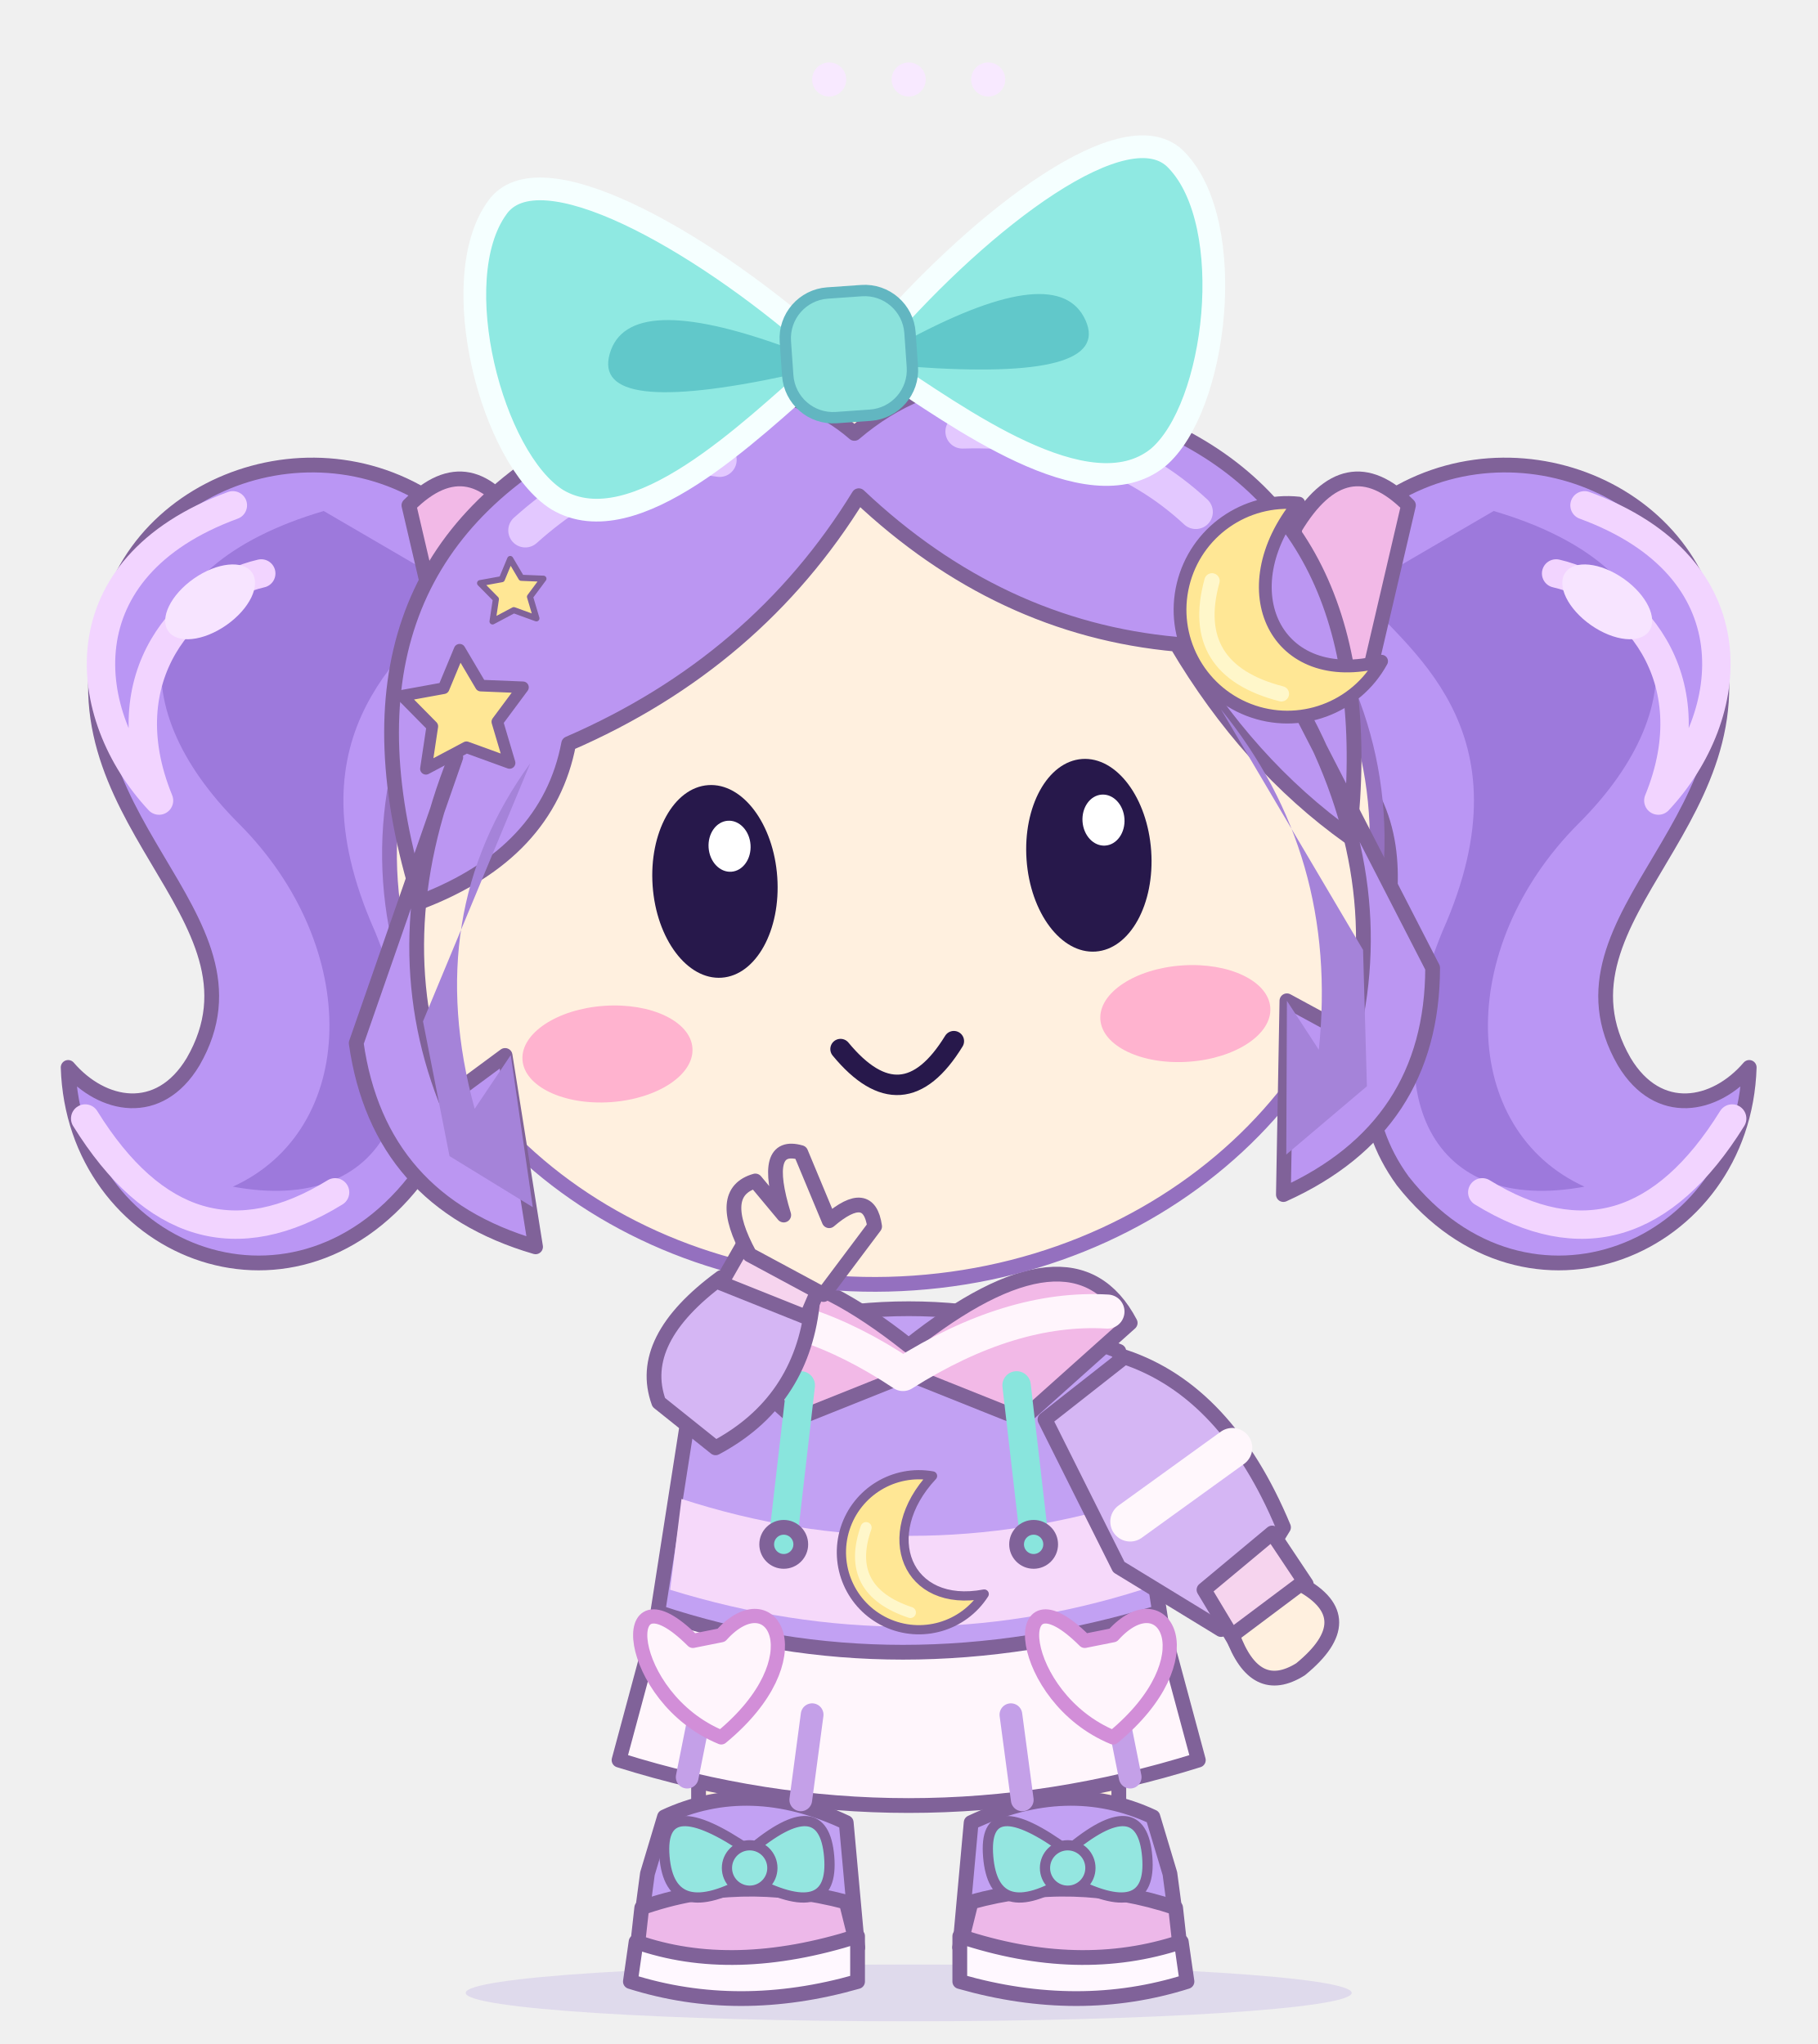
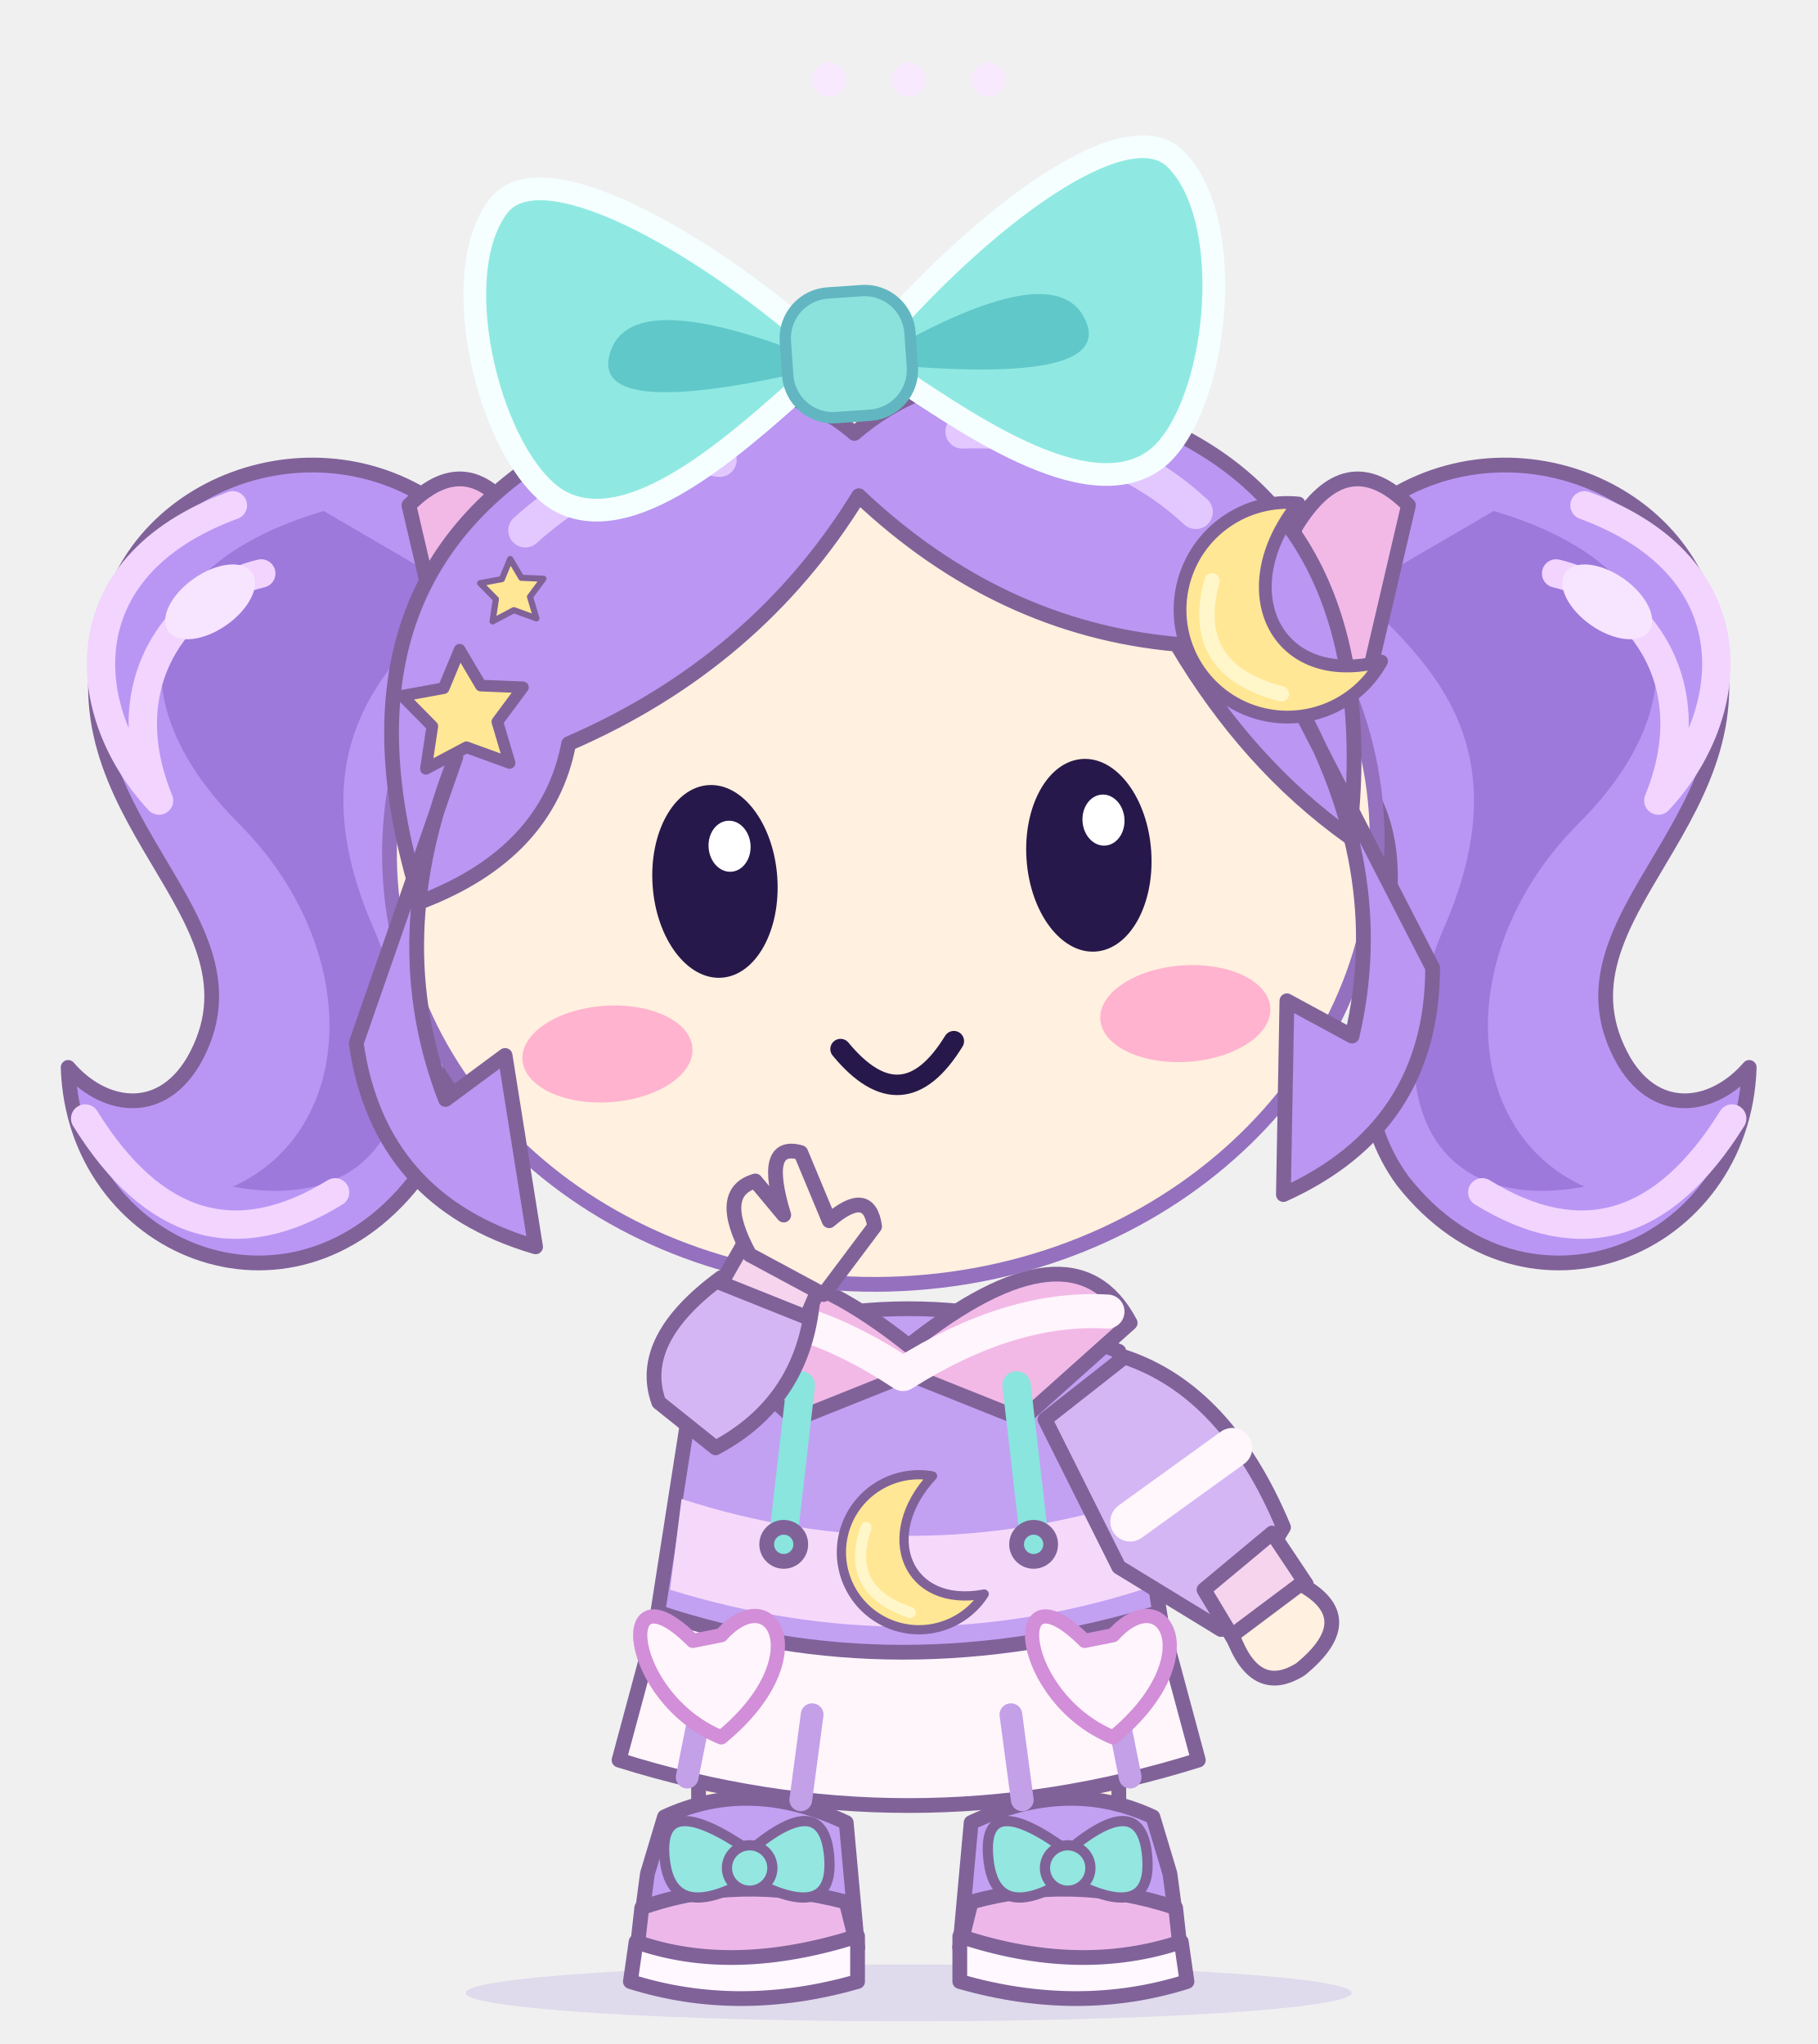
<svg xmlns="http://www.w3.org/2000/svg" class="luna2" viewBox="0 0 320 360" preserveAspectRatio="xMidYMid meet" role="img" aria-label="Luna — thinking" data-character="luna" data-science-outfit="false" data-listening-disabled="false" data-state="thinking" data-outfit="home" data-reduced-motion="true" data-audio="unavailable" data-compact="false">
  <ellipse class="l2-ground" cx="160" cy="351" rx="78" ry="5" fill="#a58cdd" opacity=".22" />
  <g class="l2-character" fill="none" stroke="#806299" stroke-width="2.6" stroke-linecap="round" stroke-linejoin="round">
    <g transform="translate(0 0)">
      <g transform="translate(83 108)">
        <g class="l2-pigtail" style="transform-origin:0 0">
          <g transform="translate(-83 -108)">
            <path d="M83 94C62 72 26 82 19 108 7 144 49 161 34 187 28 197 18 195 12 188 13 220 51 236 73 208 89 186 68 162 78 141 88 125 101 110 83 94Z" fill="#ba96f4" />
            <path d="M57 90C23 100 21 124 42 145 64 167 63 199 41 209 68 214 78 193 66 164 50 128 73 114 81 104Z" fill="#9d79dc" stroke="none" />
            <path d="M41 89C11 100 14 126 28 141 19 119 33 104 46 101M15 197Q33 226 59 210" fill="none" stroke="#f2d4ff" stroke-width="5" />
            <ellipse cx="37" cy="106" rx="9" ry="5" transform="rotate(-35 37 106)" fill="#f7e4ff" stroke="none" />
            <path d="M72 89Q83 78 92 93L94 112 79 119Z" fill="#f2b9e7" />
          </g>
        </g>
      </g>
    </g>
    <g transform="translate(320 0) scale(-1 1)">
      <g transform="translate(83 108)">
        <g class="l2-pigtail" style="transform-origin:0 0">
          <g transform="translate(-83 -108)">
            <path d="M83 94C62 72 26 82 19 108 7 144 49 161 34 187 28 197 18 195 12 188 13 220 51 236 73 208 89 186 68 162 78 141 88 125 101 110 83 94Z" fill="#ba96f4" />
            <path d="M57 90C23 100 21 124 42 145 64 167 63 199 41 209 68 214 78 193 66 164 50 128 73 114 81 104Z" fill="#9d79dc" stroke="none" />
            <path d="M41 89C11 100 14 126 28 141 19 119 33 104 46 101M15 197Q33 226 59 210" fill="none" stroke="#f2d4ff" stroke-width="5" />
            <ellipse cx="37" cy="106" rx="9" ry="5" transform="rotate(-35 37 106)" fill="#f7e4ff" stroke="none" />
            <path d="M72 89Q83 78 92 93L94 112 79 119Z" fill="#f2b9e7" />
          </g>
        </g>
      </g>
    </g>
    <g class="l2-body">
      <g class="l2-feet">
        <path d="M123 300V324H145V300M175 300V324H197V300" fill="#fff0df" />
        <path d="M117 320Q132 313 149 321L151 343Q136 351 112 345L114 330Z M171 321Q188 313 203 320L206 330 208 345Q184 351 169 343Z" fill="#c2a1f3" />
        <path d="M113 336Q130 330 149 335L151 343Q132 350 112 345ZM171 335Q189 330 207 336L208 345Q189 350 169 343Z" fill="#edb8e9" />
        <path d="M112 342Q129 348 151 341V349Q130 355 111 349ZM169 341Q190 348 208 342L209 349Q190 355 169 349Z" fill="#fff8ff" />
        <g fill="#94e6e0" stroke-width="1.8">
          <path d="M132 326Q116 315 117 327T132 331Q147 339 146 327T132 326ZM188 326Q173 315 174 327T188 331Q203 339 202 327T188 326Z" />
          <circle cx="132" cy="329" r="4" />
          <circle cx="188" cy="329" r="4" />
        </g>
        <g class="liam-laces" fill="none" stroke="#f6f7ff" stroke-width="2.5">
          <path d="m121 323 20 2m-21 3 21 2m38-5 20-2m-20 7 21-2" />
        </g>
      </g>
      <g class="l2-outfit-home">
        <path d="M123 238Q160 223 197 238L207 302Q160 318 113 302Z" fill="#c2a1f3" />
        <path d="M116 284Q158 298 204 284L211 310Q160 326 109 310Z" fill="#fff6fc" />
        <path d="M124 298 121 313M143 302 141 317M178 302 180 317M196 298 199 313" fill="none" stroke="#c4a0e8" stroke-width="4" />
        <path d="M120 264Q160 277 201 264V280Q160 293 118 280Z" fill="#f6d9fa" stroke="none" />
        <path d="M121 233Q131 214 160 237 189 214 199 233L180 250 160 242 140 250Z" fill="#f2b9e7" />
        <path d="M125 231Q141 230 159 242 178 230 195 231" fill="none" stroke="#fff5fc" stroke-width="6" />
        <path d="M141 244 138 270M179 244 182 270" fill="none" stroke="#89e5dd" stroke-width="5" />
        <circle cx="138" cy="272" r="3" fill="#89e5dd" />
        <circle cx="182" cy="272" r="3" fill="#89e5dd" />
        <path transform="translate(159 271) scale(0.65)" d="M8-17A21 21 0 1 0 22 15C1 19-7-1 8-17Z" fill="#ffe795" stroke="#806299" stroke-width="2.5" />
        <path transform="translate(159 271) scale(0.65)" d="M-10-3Q-16 14 2 20" fill="none" stroke="#fff7ca" stroke-width="3" />
        <g class="l2-detail" fill="#fff5fc" stroke="#d28ed8" stroke-width="2.5">
          <path d="M122 289C108 275 110 299 127 306 144 292 136 278 127 288Z" />
          <path d="M191 289C177 275 179 299 196 306 213 292 205 278 196 288Z" />
        </g>
      </g>
      <g class="l2-outfit-enterprise">
        <path d="M124 282H196L205 311Q160 323 115 311Z" fill="#8a73b6" />
        <path d="M126 235Q160 225 194 235L201 294Q180 304 160 293 140 304 119 294Z" fill="#9981c3" />
        <path d="M143 231 160 259 177 231Z" fill="#fff6fc" />
        <path d="M137 233 148 251 140 258 160 283 151 241M183 233 172 251 180 258 160 283 169 241" fill="#bfa0eb" />
        <path d="M151 240 160 247 169 240 168 255 160 250 152 255Z" fill="#8de3da" />
        <circle cx="160" cy="283" r="2.6" fill="#ffdfa3" stroke="none" />
        <path d="M126 281H140M180 281H194" stroke="#d9c2f5" stroke-width="3" />
        <g class="l2-detail">
          <path d="M179 250V268" stroke="#8de3da" stroke-width="3" />
          <rect x="172" y="263" width="17" height="22" rx="3" fill="#fff8ee" />
          <circle cx="180.5" cy="270" r="3" fill="#c3a3ef" stroke="none" />
          <path d="M176 278H185" stroke="#8de3da" />
        </g>
      </g>
      <g class="liam-clothes">
        <path d="M123 286H197L199 322H174L166 304H154L146 322H121Z" fill="#697cc0" />
        <path d="M127 303v14m66-14v14M160 293v9" stroke="#485d9d" />
        <path d="M123 238Q160 223 197 238L207 302Q160 318 113 302Z" fill="#7d91d6" />
        <path d="M121 233Q131 214 160 237 189 214 199 233L180 250 160 242 140 250Z" fill="#657bbd" />
        <path d="M125 231Q141 230 159 242 178 230 195 231" fill="none" stroke="#d6e3ff" stroke-width="5" />
        <path d="M142 244v23m36-23v23" stroke="#e5eaff" stroke-width="3" />
        <g transform="translate(160 276) rotate(-22)" stroke="#ffe9ae" stroke-width="2">
          <circle r="11" fill="#f5d786" />
          <ellipse rx="21" ry="6" fill="none" />
          <path d="M-20 0q16 10 40 0" fill="none" stroke="#fff2c5" />
        </g>
        <g class="liam-labcoat">
          <path d="M123 238 141 230 157 251 152 307 113 302Z M197 238 179 230 163 251 168 307 207 302Z" fill="#fff9ef" stroke="#6e80bd" />
          <path d="m141 230-6 17 11 7-12 10 18 16m27-50 6 17-11 7 12 10-18 16" fill="#e4e9ff" stroke="#7a8ac2" />
          <path d="m121 282 21 3-2 14-21-3Z m58 3 21-3 2 14-21 3Z" fill="#f6f5ff" stroke="#8d9dcf" stroke-width="1.8" />
          <path d="m124 255-2 15m6-17-1 16" stroke="#849dd5" stroke-width="3" />
          <path d="m185 252 3 13" stroke="#d5b267" stroke-width="2" />
          <path d="m179 266 17-3 3 17-18 3Z" fill="#dae8ff" stroke="#7a8ac2" stroke-width="1.7" />
          <circle cx="189" cy="270" r="2" fill="#8aa8da" stroke="none" />
          <path d="m185 276 8-1" stroke="#8aa8da" stroke-width="1.3" />
        </g>
      </g>
      <g transform="translate(0 0)">
        <g transform="translate(126 240)">
          <g class="l2-arm l2-arm-left" style="transform-origin:0 0">
            <g transform="translate(-126 -240)">
              <path d="M122 239Q104 245 94 269L105 287 123 276 136 250Z" class="l2-sleeve" fill="#d5b6f4" />
              <path d="M96 270 108 280 102 290 90 279Z" fill="#f6d4ee" />
              <path d="M91 279Q80 285 91 294 99 299 103 288Z" fill="#fff0df" />
              <path class="l2-detail" d="M103 255 121 268" stroke="#fff7fc" stroke-width="7" />
            </g>
          </g>
        </g>
      </g>
      <g transform="translate(320 0) scale(-1 1)">
        <g transform="translate(126 240)">
          <g class="l2-arm l2-arm-right" style="transform-origin:0 0">
            <g transform="translate(-126 -240)">
              <path d="M122 239Q104 245 94 269L105 287 123 276 136 250Z" class="l2-sleeve" fill="#d5b6f4" />
              <path d="M96 270 108 280 102 290 90 279Z" fill="#f6d4ee" />
              <path d="M91 279Q80 285 91 294 99 299 103 288Z" fill="#fff0df" />
              <path class="l2-detail" d="M103 255 121 268" stroke="#fff7fc" stroke-width="7" />
            </g>
          </g>
        </g>
      </g>
    </g>
    <g transform="translate(160 213)">
      <g class="l2-head-pose" style="transform-origin:0 0">
        <g transform="translate(-160 -213)">
+           <g class="liam-hair liam-hair-back" fill="#a9c4f2" stroke="#788fc3" stroke-width="2.3">
+             <path d="M78 92C81 77 91 64 107 59C117 47 140 45 154 49C170 42 191 45 204 53C222 55 238 71 243 88C255 100 256 116 252 127C260 139 256 151 250 158C253 170 247 180 239 184C242 192 233 199 224 198C227 187 218 179 214 166C205 149 116 145 102 170C99 183 91 191 91 200C80 199 71 190 74 181C63 176 61 164 65 155C60 143 64 130 68 123C65 111 70 99 78 92Z" />
+             <path d="M78 111C68 141 80 157 84 167C89 179 81 187 85 193C95 180 97 158 95 139C93 125 88 113 78 111Z M237 112C249 137 236 151 238 165C240 174 234 185 229 191C231 178 222 165 225 148C227 132 233 124 237 112Z" fill="#91a8df" stroke="none" />
+             <path d="M143 51C153 43 166 38 160 32C156 28 146 31 142 34C146 26 159 23 168 29C179 36 172 47 160 53C155 56 148 56 143 51Z" />
+             <path d="M148 30C154 27 163 28 166 32" fill="none" stroke="#e0eeff" stroke-width="2.5" />
+             <path d="M76 125C72 139 77 149 79 154M245 137C246 148 241 154 240 161" fill="none" stroke="#d9eaff" stroke-width="3" />
+           </g>
          <ellipse class="l2-face-base" cx="160" cy="149" rx="87" ry="77" fill="#fff0df" stroke="#9470bf" />
          <g class="l2-cheeks" fill="#ffb3cf" stroke="none">
            <ellipse cx="109" cy="182" rx="15" ry="8.5" />
            <ellipse cx="211" cy="182" rx="15" ry="8.5" />
          </g>
          <g class="l2-eye-gaze" fill="#27184b" stroke="none">
            <g class="l2-eyes-open">
              <ellipse cx="127" cy="157" rx="11" ry="17" />
              <ellipse cx="193" cy="157" rx="11" ry="17" />
              <ellipse cx="130" cy="151" rx="3.7" ry="4.5" fill="#fff" />
              <ellipse cx="196" cy="151" rx="3.7" ry="4.5" fill="#fff" />
            </g>
          </g>
          <g class="l2-eyes-shut" fill="none" stroke="#27184b" stroke-width="4.5">
            <path d="M116 160Q127 147 138 160M182 160Q193 147 204 160" />
          </g>
          <g class="l2-eyes-blink" fill="none" stroke="#27184b" stroke-width="3.5">
            <path d="M117 160Q127 165 137 160M183 160Q193 165 203 160" />
          </g>
          <g class="l2-brows" fill="none" stroke="#9470bf" stroke-width="3">
            <path d="M117 132 132 130M188 130 203 132" />
          </g>
          <g fill="none" stroke="#27184b" stroke-width="3.6">
            <path class="l2-mouth-smile" d="M150 184Q160 198 170 184" />
            <path class="l2-mouth-concern" d="M152 191Q160 186 168 191" />
          </g>
          <g class="l2-mouth-small">
            <ellipse cx="160" cy="188" rx="6" ry="7" fill="#44234f" stroke="#27184b" stroke-width="2" />
          </g>
          <g class="l2-mouth-wide">
            <path d="M149 182H171Q172 200 160 200 148 200 149 182Z" fill="#44234f" stroke="#27184b" stroke-width="2" />
            <path d="M153 195Q160 189 167 195Q160 202 153 195Z" fill="#f7a5c8" stroke="none" />
          </g>
          <g class="l2-front-hair" fill="#bb96f2">
            <path d="M78 153Q64 94 112 73 144 60 160 76 183 59 213 78 252 98 242 153 225 139 214 117 183 112 160 87 140 115 106 127 101 146 78 153Z" />
            <path d="M86 128Q71 159 80 188L91 181 94 215Q67 205 65 177Z M234 128Q249 159 240 188L229 181 226 215Q253 205 255 177Z" />
-             <path d="M99 130Q78 155 85 190L92 181 94 208 80 198 77 174Z M221 129Q240 156 234 190L229 181 227 208 242 197 243 173Z" fill="#a583d9" stroke="none" />
            <path d="M101 89Q119 75 136 79M179 77Q204 78 219 94" fill="none" stroke="#e3c8ff" stroke-width="6" />
          </g>
          <g class="l2-accessories">
            <path d="M154 59C135 40 108 22 100 32 90 44 96 76 107 84 120 93 142 74 154 65Z M166 59C185 40 212 22 220 32 230 44 224 76 213 84 200 93 178 74 166 65Z" fill="#8fe9e2" stroke="#f5ffff" stroke-width="4" />
            <path d="M149 60Q122 48 118 59T149 65M171 60Q198 48 202 59T171 65" fill="#61c8ca" stroke="none" />
            <rect x="149" y="51" width="22" height="22" rx="8" fill="#8be2dc" stroke="#62b6c1" stroke-width="2" />
            <path transform="translate(230 109) scale(0.9)" d="M8-17A21 21 0 1 0 22 15C1 19-7-1 8-17Z" fill="#ffe795" stroke="#806299" stroke-width="2.5" />
            <path transform="translate(230 109) scale(0.9)" d="M-10-3Q-16 14 2 20" fill="none" stroke="#fff7ca" stroke-width="3" />
            <g class="l2-detail">
              <path transform="translate(88 119) scale(0.82)" d="M0-12 4-4 13-3 7 4 9 13 0 9-9 13-7 4-13-3-4-4Z" fill="#ffe795" stroke="#806299" stroke-width="2.5" stroke-linejoin="round" />
              <path transform="translate(98 99) scale(0.43)" d="M0-12 4-4 13-3 7 4 9 13 0 9-9 13-7 4-13-3-4-4Z" fill="#ffe795" stroke="#806299" stroke-width="2.5" stroke-linejoin="round" />
            </g>
          </g>
-           <g class="liam-hair" fill="#9faef5" stroke="#727aca" stroke-width="2.3">
-             <path d="M146 47Q170 22 150 22 127 26 119 38 122 16 145 13 176 9 181 28 184 40 171 48Z" />
-             <path d="M89 75Q74 92 61 87L68 99Q59 110 42 106 46 123 62 127L51 137Q40 139 34 132 37 154 62 157L51 167 40 165Q47 184 69 182L59 191 48 191Q58 210 82 201L88 215 106 197 111 137 213 134 221 200Q236 217 252 204L243 196Q268 194 276 178 263 185 252 175 276 169 278 151 267 162 251 148 277 142 279 122 266 137 250 122 262 111 256 98 249 103Q239 84 232 75 213 52 175 52 125 44 89 75Z" />
-             <path d="M66 127Q82 119 86 99 77 133 62 143L76 148Q82 166 69 175 90 174 99 151L101 186 87 200 80 192 69 197 71 178 60 176 69 157 59 153 72 139Z M230 108Q226 138 243 150L234 159 247 175 235 182 243 198 224 190 219 145Z" fill="#7d8ee0" stroke="none" />
-             <path d="M87 140Q78 99 105 80 125 62 157 70 178 55 202 72 235 81 237 119L229 149Q213 148 201 128L204 144Q180 137 169 112L166 141Q147 134 138 109 133 135 113 143L118 128Q104 146 88 150Z" />
-             <path d="M156 76Q139 91 153 120L164 131 162 110 172 122Q162 94 169 76 M198 81Q216 105 222 127L229 136 225 111 217 90Z" fill="#bec7ff" stroke="none" />
-             <path d="M94 98Q90 119 81 128M122 82Q109 92 108 106M177 74Q188 70 198 78M57 146q8 5 15 3M244 159q13 9 21 1" fill="none" stroke="#e0e9ff" stroke-width="4" />
-             <path d="M133 28q17-16 31-6" fill="none" stroke="#e0e9ff" stroke-width="3" />
+           <g class="liam-hair" fill="#afcaf5" stroke="#788fc3" stroke-width="2.3">
+             <path d="M78 113C74 86 91 62 119 54C137 48 153 48 163 51C182 45 207 52 222 66C238 80 244 99 241 119C225 127 207 113 193 104C170 93 130 94 110 116C96 128 86 125 78 113Z" />
+             <path d="M98 91C83 100 81 118 73 127C68 133 66 134 65 132C62 143 68 153 77 154C85 155 90 147 92 138C94 127 103 118 107 106C109 98 105 92 98 91Z" fill="#a3bdee" />
+             <path d="M226 100C238 106 239 122 245 132C249 140 249 148 244 153C244 145 234 141 231 132C233 146 241 154 240 164C239 174 232 178 226 178C231 171 224 162 225 151C224 136 215 120 219 108C220 103 223 101 226 100Z" fill="#a3bdee" />
+             <path d="M83 141C75 150 78 162 73 168C68 172 68 174 74 178C80 182 86 178 87 173C86 182 90 186 94 187C96 177 91 170 94 160C98 150 91 143 83 141Z" fill="#a8c3f1" />
+             <path d="M79 132C75 140 75 144 78 146M84 156C82 161 85 167 82 170M237 118C237 125 241 129 242 133" fill="none" stroke="#dceaff" stroke-width="3" />
+             <path d="M116 70C99 78 91 94 90 108C89 120 84 129 80 132C91 134 103 124 107 116C116 104 124 89 129 78C127 72 122 69 116 70Z" />
+             <path d="M142 66C124 70 116 87 112 101C109 115 103 124 99 128C112 130 127 119 132 109C139 98 150 83 151 73C150 69 146 67 142 66Z" fill="#b7d1f8" />
+             <path d="M192 66C211 68 223 84 228 98C232 111 236 118 240 121C230 127 217 119 210 111C201 100 190 83 184 75C183 70 187 67 192 66Z" />
+             <path d="M171 63C190 63 199 80 203 94C206 109 211 119 217 125C204 126 192 117 187 107C179 95 169 84 167 73C166 68 167 64 171 63Z" fill="#a8c2f1" />
+             <path d="M151 64C137 76 136 91 141 106C144 118 154 130 161 133C168 131 174 119 175 108C177 91 168 80 169 70C165 63 158 61 151 64Z" fill="#b6d0f7" />
+             <path d="M148 80C142 99 151 118 160 126C157 110 159 96 161 84C160 77 152 75 148 80Z M187 80C192 93 194 109 206 118C202 105 202 90 194 82C191 79 188 78 187 80Z" fill="#93aade" stroke="none" opacity=".7" />
+             <path d="M119 82C114 87 111 96 109 102M153 76C149 83 149 90 151 96M180 75C186 79 189 85 190 90M216 87C220 94 222 100 223 104" fill="none" stroke="#dfedff" stroke-width="3.5" />
          </g>
          <g class="liam-goggles" stroke="#39375e" stroke-width="3.5">
            <path d="M82 104Q88 52 160 56 226 53 239 105" fill="none" stroke-width="9" />
            <path d="M145 65Q160 57 175 65" fill="none" stroke-width="7" />
            <g transform="rotate(-17 120 64)">
              <ellipse cx="120" cy="64" rx="30" ry="21" fill="#9692b5" />
              <ellipse cx="120" cy="62" rx="24" ry="15" fill="#c4d7ff" stroke="#f5eaff" stroke-width="2.5" />
              <path d="m107 68 18-19m-8 23 17-18" stroke="#fff9ef" stroke-width="4" />
            </g>
            <g transform="rotate(17 200 64)">
              <ellipse cx="200" cy="64" rx="30" ry="21" fill="#9692b5" />
              <ellipse cx="200" cy="62" rx="24" ry="15" fill="#c4d7ff" stroke="#f5eaff" stroke-width="2.5" />
              <path d="m186 66 17-18m-7 23 15-17" stroke="#fff9ef" stroke-width="4" />
            </g>
          </g>
          <g class="liam-moon">
            <path transform="translate(226 106) scale(0.88)" d="M8-17A21 21 0 1 0 22 15C1 19-7-1 8-17Z" fill="#ffe795" stroke="#806299" stroke-width="2.5" />
            <path transform="translate(226 106) scale(0.88)" d="M-10-3Q-16 14 2 20" fill="none" stroke="#fff7ca" stroke-width="3" />
          </g>
          <g class="liam-glasses" fill="none" stroke="#35365d" stroke-width="3.2">
            <circle cx="126" cy="162" r="25" />
            <circle cx="194" cy="162" r="25" />
            <path d="M151 160q9-7 18 0m-68-4-13-5m131 5 13-5" />
            <path d="M110 146q7-5 13-4M178 146q7-5 13-4" stroke="#fff" stroke-width="2" />
          </g>
          <g class="l2-sleep-mask">
            <path d="M88 153 104 159M216 159 232 153" fill="none" stroke="#9b79cb" stroke-width="7" />
            <path d="M104 146Q124 136 147 146 160 152 173 146 196 136 216 146L216 174Q198 193 177 178 160 168 143 178 122 193 104 174Z" fill="#b792ee" stroke="#f0d9ff" stroke-width="3" />
            <path d="M117 163Q127 174 138 163M182 163Q193 174 203 163" fill="none" stroke="#fff0ff" stroke-width="3" />
            <path transform="translate(160 153) scale(0.34)" d="M8-17A21 21 0 1 0 22 15C1 19-7-1 8-17Z" fill="#ffe795" stroke="#806299" stroke-width="2.5" />
            <path transform="translate(160 153) scale(0.34)" d="M-10-3Q-16 14 2 20" fill="none" stroke="#fff7ca" stroke-width="3" />
          </g>
          <g class="l2-mouth-snore" fill="#44234f" stroke="#27184b" stroke-width="2">
            <path class="l2-snore-closed" d="M155 193Q160 198 165 193" fill="none" stroke-width="3.4" stroke-linecap="round" />
            <ellipse class="l2-snore-open" cx="160" cy="194" rx="6" ry="8" />
            <path class="l2-snore-tongue" d="M156 198Q160 194 164 198Q160 203 156 198Z" fill="#f7a5c8" stroke="none" />
          </g>
        </g>
      </g>
    </g>
    <g class="l2-hand-think">
      <path d="M116 247Q112 236 127 225L143 230Q141 247 126 255Z" class="l2-sleeve" fill="#d5b6f4" />
      <path d="M127 226 131 219 145 225 142 232Z" fill="#f6d4ee" />
      <path d="M132 221Q126 210 133 208L138 214Q134 201 141 203L146 215Q153 209 154 216L145 228Z" fill="#fff0df" />
    </g>
    <g class="l2-laptop">
      <path d="M106 312H219L232 331H101Z" fill="#bba0e3" />
      <path d="M139 281H229L219 328H130Z" fill="#9d80cb" stroke="#e7d2ff" stroke-width="3" />
      <path transform="translate(180 303) scale(0.46)" d="M8-17A21 21 0 1 0 22 15C1 19-7-1 8-17Z" fill="#ffe795" stroke="#806299" stroke-width="2.5" />
      <path transform="translate(180 303) scale(0.46)" d="M-10-3Q-16 14 2 20" fill="none" stroke="#fff7ca" stroke-width="3" />
      <path d="M102 333H230" stroke="#806299" stroke-width="4" />
    </g>
  </g>
  <g class="l2-effects" stroke="none">
    <g class="l2-thinking-dots" fill="#f8e9ff">
      <circle cx="146" cy="14" r="3" />
      <circle cx="160" cy="14" r="3" />
      <circle cx="174" cy="14" r="3" />
    </g>
    <g class="l2-listening-lines" fill="none" stroke="#93ede5" stroke-width="4">
      <path d="m271 43 4-18m11 26 13-15m-5 29 20-6" />
    </g>
    <g class="l2-sparkles">
      <path transform="translate(40 244) scale(0.65)" d="M0-12 4-4 13-3 7 4 9 13 0 9-9 13-7 4-13-3-4-4Z" fill="#ffe795" stroke="#806299" stroke-width="2.5" stroke-linejoin="round" />
      <path transform="translate(278 238) scale(0.8)" d="M0-12 4-4 13-3 7 4 9 13 0 9-9 13-7 4-13-3-4-4Z" fill="#ffe795" stroke="#806299" stroke-width="2.5" stroke-linejoin="round" />
      <path transform="translate(273 47) scale(0.45)" d="M0-12 4-4 13-3 7 4 9 13 0 9-9 13-7 4-13-3-4-4Z" fill="#ffe795" stroke="#806299" stroke-width="2.5" stroke-linejoin="round" />
    </g>
    <g class="l2-oops" fill="#ffe795">
      <path d="M270 77 274 91 278 77Z" />
      <circle cx="274" cy="98" r="2.5" />
    </g>
    <g class="l2-zzz" fill="#e8d0ff" font-family="system-ui,sans-serif" font-weight="700">
      <text x="260" y="145" font-size="14">z</text>
      <text x="277" y="127" font-size="20">z</text>
      <text x="292" y="104" font-size="25">Z</text>
    </g>
  </g>
  <style>/* Every animated group has one transform owner. Face/head never scale. */
.luna2 { display:block; width:100%; height:auto; aspect-ratio:8/9; overflow:hidden; }
.luna2 * { transform-box:view-box; }
.luna2 .l2-outfit-enterprise,
.luna2 .l2-eyes-shut,.luna2 .l2-eyes-blink,.luna2 .l2-mouth-small,.luna2 .l2-mouth-wide,
.luna2 .l2-mouth-concern,.luna2 .l2-mouth-snore,.luna2 .l2-sleep-mask,.luna2 .l2-laptop,.luna2 .l2-effects &gt; g,
.luna2 .l2-hand-think,.luna2 .l2-listening-glow,.luna2 .l2-brows { opacity:0; }
.luna2[data-outfit="enterprise"] .l2-outfit-home { display:none; }
.luna2[data-outfit="enterprise"] .l2-outfit-enterprise { opacity:1; }
.luna2[data-outfit="enterprise"] .l2-sleeve { fill:#9981c3; }
.luna2[data-compact="true"] .l2-detail { display:none; }
.luna2[data-state="listening"] .l2-listening-lines { opacity:.85; }
.luna2[data-state="thinking"] .l2-thinking-dots { opacity:1; }
.luna2[data-state="thinking"] .l2-eye-gaze { transform:translate(3px,-4px); }
.luna2[data-state="thinking"] .l2-head-pose { transform:rotate(-4deg); }
.luna2[data-state="thinking"] .l2-arm-left { opacity:0; }
.luna2[data-state="thinking"] .l2-hand-think { opacity:1; }
.luna2[data-state="working"] .l2-laptop { opacity:1; }
.luna2[data-state="working"] .l2-eye-gaze { transform:translate(0,4px); }
.luna2[data-state="working"] .l2-arm { transform:rotate(-25deg); }
.luna2[data-state="happy"] .l2-eyes-open,
.luna2[data-state="sleeping"] .l2-eyes-open { opacity:0; }
.luna2[data-state="happy"] .l2-eyes-shut,
.luna2[data-state="happy"] .l2-sparkles { opacity:1; }
.luna2[data-state="happy"] .l2-mouth-smile,
.luna2[data-state="error"] .l2-mouth-smile { opacity:0; }
.luna2[data-state="happy"] .l2-mouth-wide { opacity:1; }
.luna2[data-state="error"] .l2-mouth-small,
.luna2[data-state="error"] .l2-oops,.luna2[data-state="error"] .l2-brows { opacity:1; }
.luna2[data-state="sleeping"] .l2-mouth-smile { opacity:0; }
.luna2[data-state="sleeping"] .l2-sleep-mask,
.luna2[data-state="sleeping"] .l2-zzz { opacity:1; }
.luna2[data-state="sleeping"] .l2-mouth-snore { opacity:1; }
.luna2[data-state="sleeping"] .l2-snore-open,
.luna2[data-state="sleeping"] .l2-snore-tongue { opacity:0; animation:l2-snore-open 3.6s steps(1,end) infinite; }
.luna2[data-state="sleeping"] .l2-snore-closed { opacity:1; animation:l2-snore-closed 3.6s steps(1,end) infinite; }
.luna2[data-state="talking"] .l2-mouth-smile { opacity:0; }
.luna2[data-state="talking"] .l2-mouth-small { opacity:1; }

/* Static proportions were raster-checked before motion was introduced. */
.luna2 .l2-character { animation:l2-breathe 5.6s ease-in-out infinite; }
.luna2 .l2-pigtail { animation:l2-hair 6.7s ease-in-out infinite; }
.luna2 .l2-head-pose,.luna2 .l2-eye-gaze,.luna2 .l2-arm { transition:transform 360ms ease; }
.luna2:not([data-state="sleeping"]):not([data-state="happy"]) .l2-eyes-open { animation:l2-blink-open 17s steps(1,end) infinite; }
.luna2:not([data-state="sleeping"]):not([data-state="happy"]) .l2-eyes-blink { animation:l2-blink-shut 17s steps(1,end) infinite; }
.luna2[data-state="listening"] .l2-pigtail { animation:l2-perk 3.8s ease-in-out infinite; }
.luna2[data-state="thinking"] .l2-thinking-dots circle { animation:l2-dot 1.8s ease-in-out infinite; }
.luna2[data-state="thinking"] .l2-thinking-dots circle:nth-child(2) { animation-delay:.25s; }
.luna2[data-state="thinking"] .l2-thinking-dots circle:nth-child(3) { animation-delay:.5s; }
.luna2[data-state="working"] .l2-arm { animation:l2-type .85s ease-in-out infinite; }
.luna2[data-state="working"] .l2-arm-right { animation-delay:.42s; }
.luna2[data-state="working"] .l2-eye-gaze { animation:l2-glance 7s ease-in-out infinite; }
.luna2[data-state="talking"][data-audio="unavailable"] .l2-mouth-small { animation:l2-mouth-a .64s steps(1,end) infinite; }
.luna2[data-state="talking"][data-audio="unavailable"] .l2-mouth-wide { animation:l2-mouth-b .64s steps(1,end) infinite; }
.luna2[data-state="talking"][data-audio="closed"] .l2-mouth-small { opacity:0; }
.luna2[data-state="talking"][data-audio="closed"] .l2-mouth-smile { opacity:1; }
.luna2[data-state="talking"][data-audio="wide"] .l2-mouth-small { opacity:0; }
.luna2[data-state="talking"][data-audio="wide"] .l2-mouth-wide { opacity:1; }
.luna2[data-state="happy"] .l2-character { animation:l2-celebrate .85s ease-out 1; }
.luna2[data-state="happy"] .l2-sparkles { animation:l2-sparkle 1.4s ease-out 1; }
.luna2[data-state="error"] .l2-mouth-small { animation:l2-surprise 1.1s steps(1,end) forwards; }
.luna2[data-state="error"] .l2-mouth-concern { animation:l2-concern 1.1s steps(1,end) forwards; }
.luna2[data-state="sleeping"] .l2-character { animation-duration:6.8s; }
.luna2[data-state="sleeping"] .l2-head-pose { animation:l2-sleep-bob 4.8s ease-in-out infinite; }
.luna2[data-state="sleeping"] .l2-zzz { animation:l2-drift 5s ease-in-out infinite; }
@keyframes l2-breathe { 0%,100% { transform:translateY(0); } 50% { transform:translateY(-2px); } }
@keyframes l2-hair { 0%,100% { transform:rotate(0); } 50% { transform:rotate(1deg); } }
@keyframes l2-perk { 0%,100% { transform:rotate(3deg); } 50% { transform:rotate(4deg); } }
/* Unequal blink intervals (3.4, 5.3, 2.5, 5.8 seconds), no eye/face scaling. */
@keyframes l2-blink-open { 0%,21%,52%,67%,100% { opacity:1; } 20%,51%,66% { opacity:0; } }
@keyframes l2-blink-shut { 0%,21%,52%,67%,100% { opacity:0; } 20%,51%,66% { opacity:1; } }
@keyframes l2-dot { 0%,100% { opacity:.35; } 50% { opacity:1; } }
@keyframes l2-type { 0%,100% { transform:rotate(-25deg) translateY(0); } 50% { transform:rotate(-25deg) translateY(5px); } }
@keyframes l2-sleep-bob { 0%,100% { transform:translateY(0) rotate(0); } 50% { transform:translateY(1.5px) rotate(.6deg); } }
@keyframes l2-snore-open { 0%,28%,64%,100% { opacity:0; } 34%,58% { opacity:1; } }
@keyframes l2-snore-closed { 0%,28%,64%,100% { opacity:1; } 34%,58% { opacity:0; } }
@keyframes l2-glance { 0%,65%,100% { transform:translateY(4px); } 75%,90% { transform:translateY(0); } }
@keyframes l2-mouth-a { 0%,55%,100% { opacity:1; } 25%,75% { opacity:0; } }
@keyframes l2-mouth-b { 0%,55%,100% { opacity:0; } 25%,75% { opacity:1; } }
@keyframes l2-celebrate { 0%,65%,100% { transform:translateY(0); } 30% { transform:translateY(-7px); } 80% { transform:translateY(-2px); } }
@keyframes l2-sparkle { 0% { opacity:0; } 30%,70%,100% { opacity:1; } }
@keyframes l2-surprise { 0% { opacity:1; } 100% { opacity:0; } }
@keyframes l2-concern { 0% { opacity:0; } 100% { opacity:1; } }
@keyframes l2-drift { 0%,100% { opacity:.35; transform:translateY(0); } 50% { opacity:.9; transform:translateY(-7px); } }
.luna2[data-paused="true"] * { animation-play-state:paused !important; }
.luna2[data-reduced-motion="true"] * { animation:none !important; transition:none !important; }
@media (prefers-reduced-motion:reduce) { .luna2 * { animation:none !important; transition:none !important; } }
/* Liam shares the face, pose groups, and controller. Wardrobe never remounts SVG. */
.luna2 .liam-hair,.luna2 .liam-clothes,.luna2 .liam-goggles,.luna2 .liam-labcoat,.luna2 .liam-glasses,.luna2 .liam-moon,.luna2 .liam-laces { display:none; }
.luna2[data-character="liam"] .l2-pigtail,.luna2[data-character="liam"] .l2-front-hair,.luna2[data-character="liam"] .l2-accessories,.luna2[data-character="liam"] .l2-outfit-home,.luna2[data-character="liam"] .l2-outfit-enterprise { display:none; }
.luna2[data-character="liam"] .liam-hair,.luna2[data-character="liam"] .liam-clothes,.luna2[data-character="liam"] .liam-glasses,.luna2[data-character="liam"] .liam-moon { display:inline; }
.luna2[data-character="liam"] .l2-sleeve { fill:#8fa2e1; }
.luna2[data-character="liam"][data-science-outfit="true"] .liam-labcoat,.luna2[data-character="liam"][data-science-outfit="true"] .liam-goggles { display:inline; }
.luna2[data-character="liam"][data-science-outfit="true"] .l2-sleeve { fill:#fffdf5; }
.luna2[data-character="liam"][data-science-outfit="true"] .liam-goggles { animation:liam-adjust .7s ease-out 1; transform-origin:160px 80px; }
.luna2[data-listening-disabled="true"] .l2-sleep-mask { opacity:1; }
@keyframes liam-adjust { 50% { transform:translateY(-3px) rotate(-2deg); } }
@media(prefers-reduced-motion:reduce) { .luna2 .liam-goggles { animation:none!important; } }
.luna2[data-reduced-motion="true"] .liam-goggles,.luna2[data-paused="true"] .liam-goggles { animation:none; }
.luna2[data-character="liam"] .l2-feet &gt; path:nth-child(2) { fill:#8eafd8; }
.luna2[data-character="liam"] .l2-feet &gt; path:nth-child(3) { fill:#b9d7e9; }
.luna2[data-character="liam"] .l2-feet &gt; g { display:none; }
.luna2[data-character="liam"] .liam-laces { display:inline; }
.luna2[data-character="liam"] .l2-arm path[fill="#f6d4ee"],.luna2[data-character="liam"] .l2-hand-think path[fill="#f6d4ee"] { fill:#dce6ff; }
.luna2[data-character="liam"] .l2-feet &gt; path:nth-child(2) { fill:#7287c8; }
.luna2[data-character="liam"] .l2-feet &gt; path:nth-child(3) { fill:#d9e4ff; }
.luna2[data-character="liam"][data-state="sleeping"] .liam-glasses,
.luna2[data-character="liam"][data-listening-disabled="true"] .liam-glasses { display:none; }
.luna2[data-state="listening"] .l2-listening-lines { stroke:#ffe9ac; }
.luna2[data-state="listening"] .l2-brows { opacity:1; }
.luna2[data-state="listening"] .l2-mouth-smile { opacity:0; }
.luna2[data-state="listening"] .l2-mouth-concern { opacity:1; }
.luna2[data-character="liam"][data-state="listening"] .l2-mouth-concern { opacity:0; }
.luna2[data-character="liam"][data-state="listening"] .l2-mouth-small { opacity:1; }
</style>
</svg>
